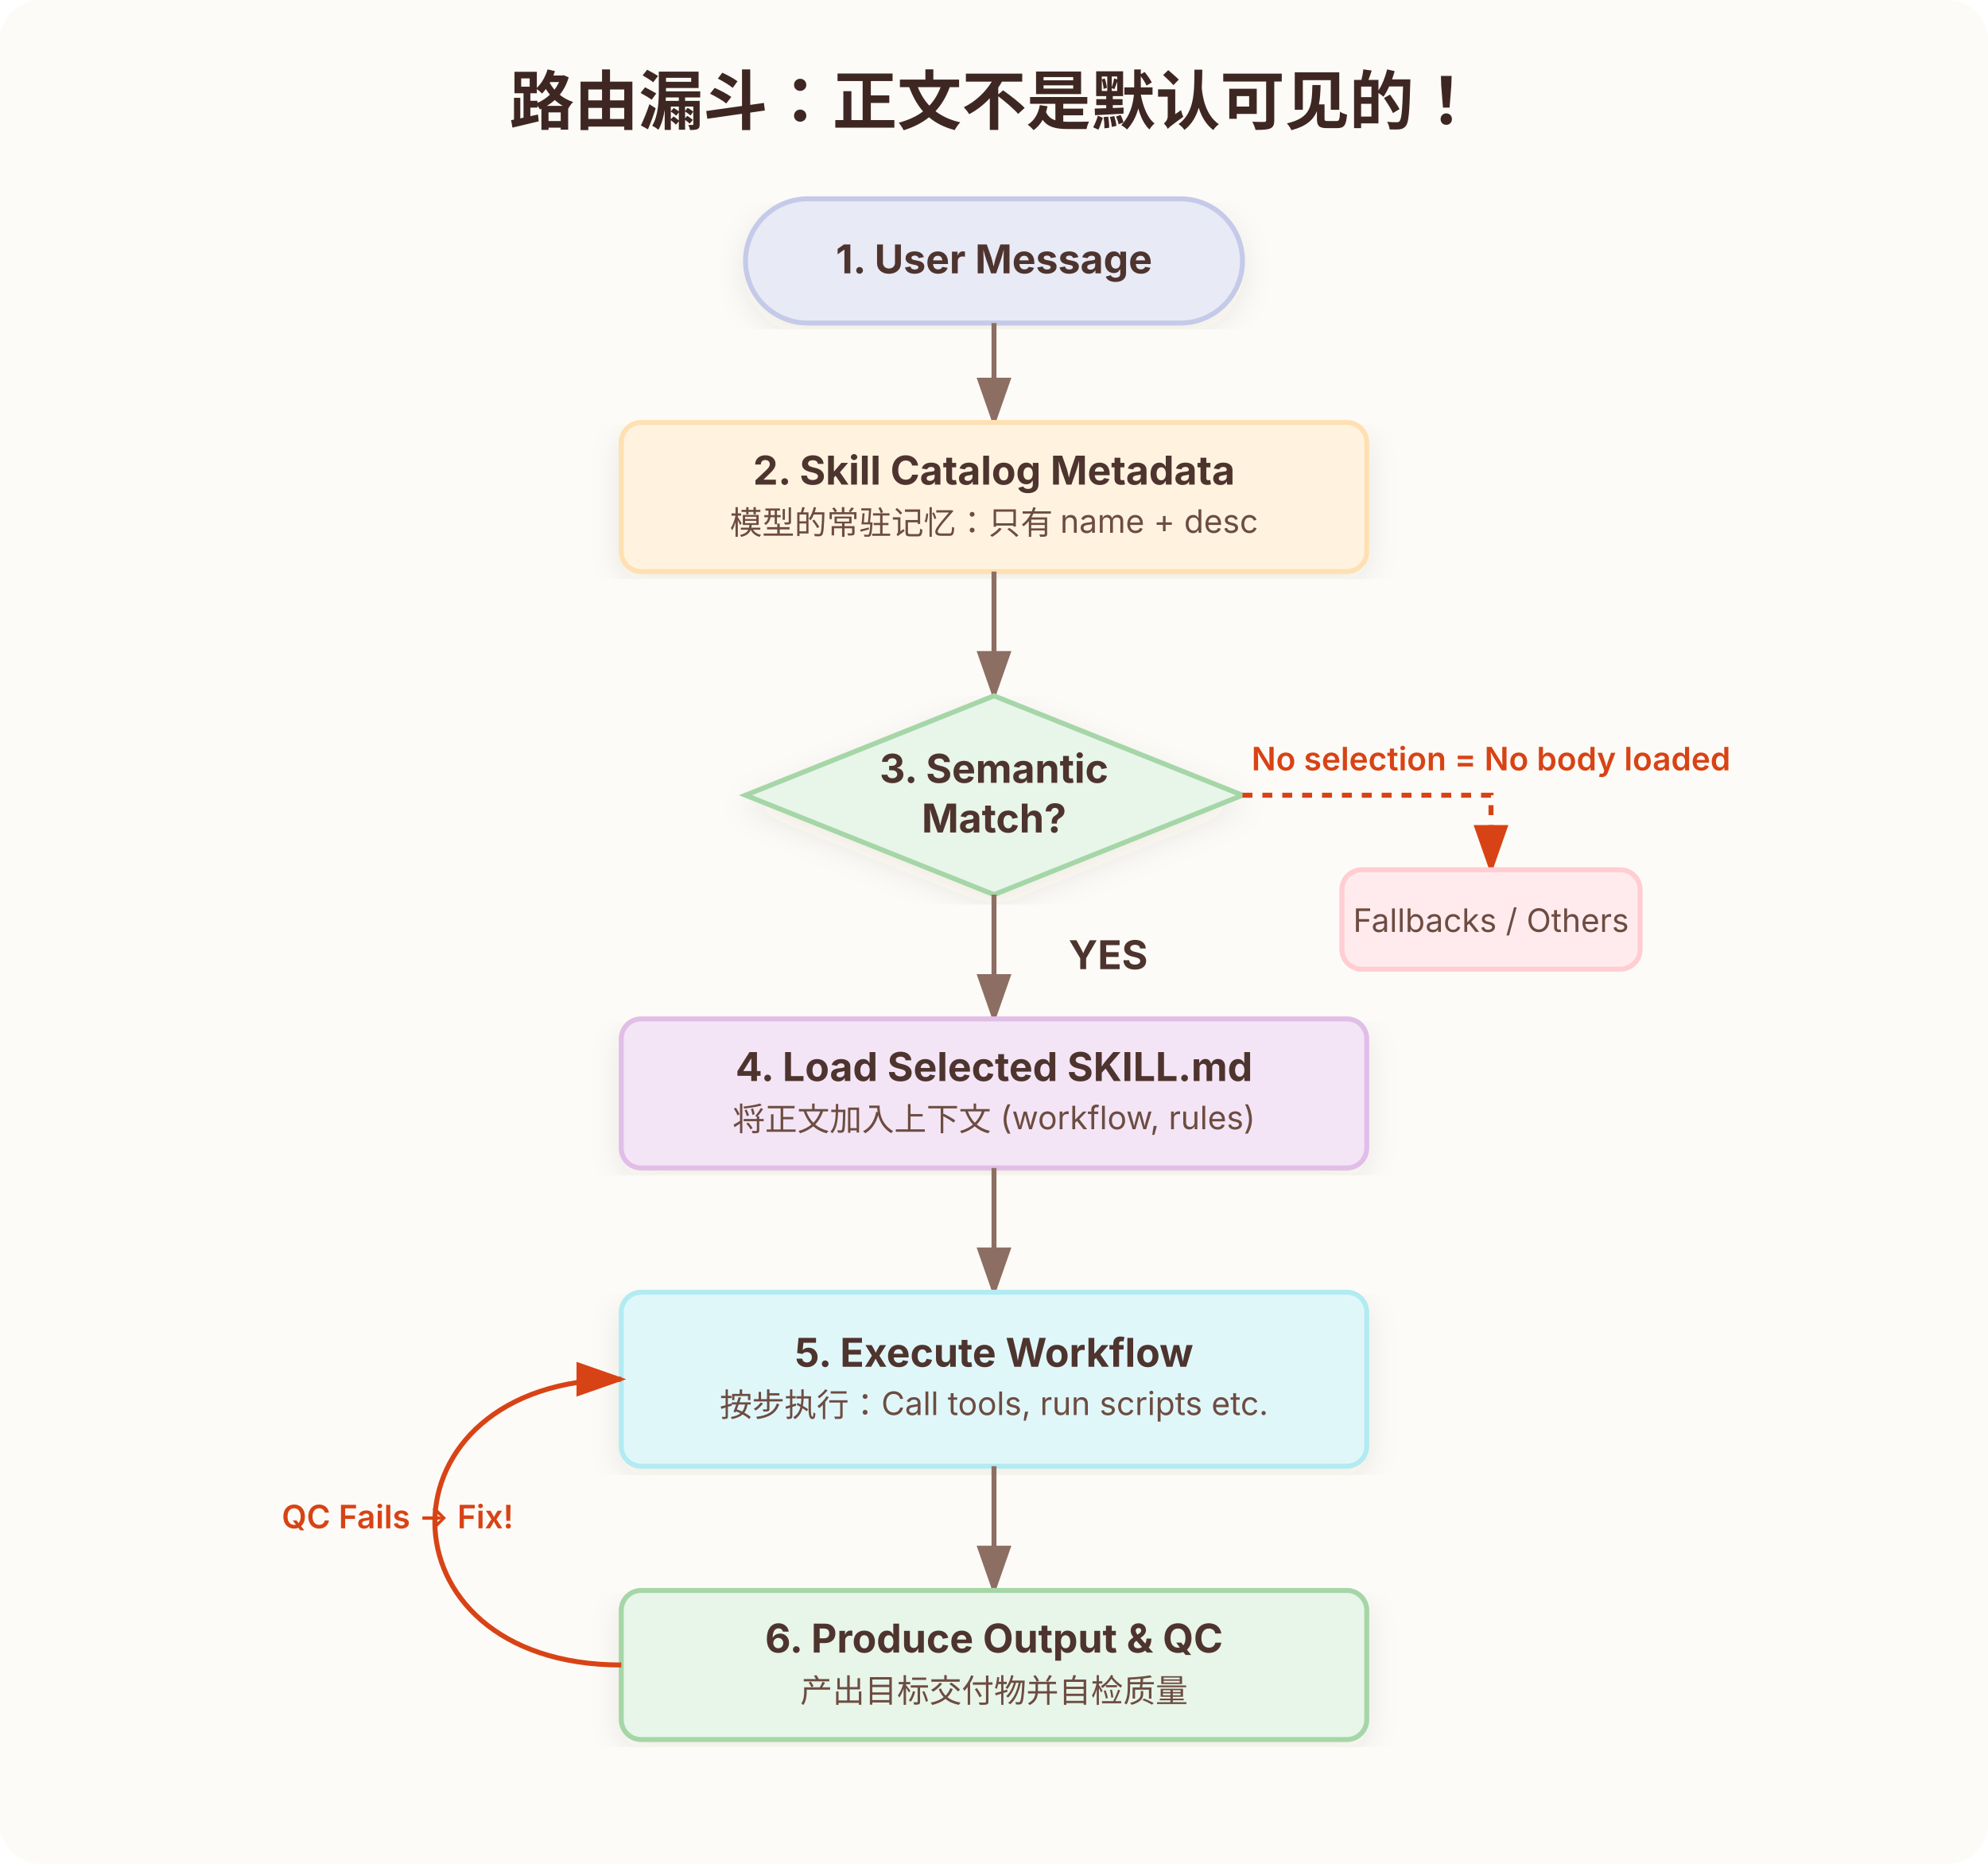
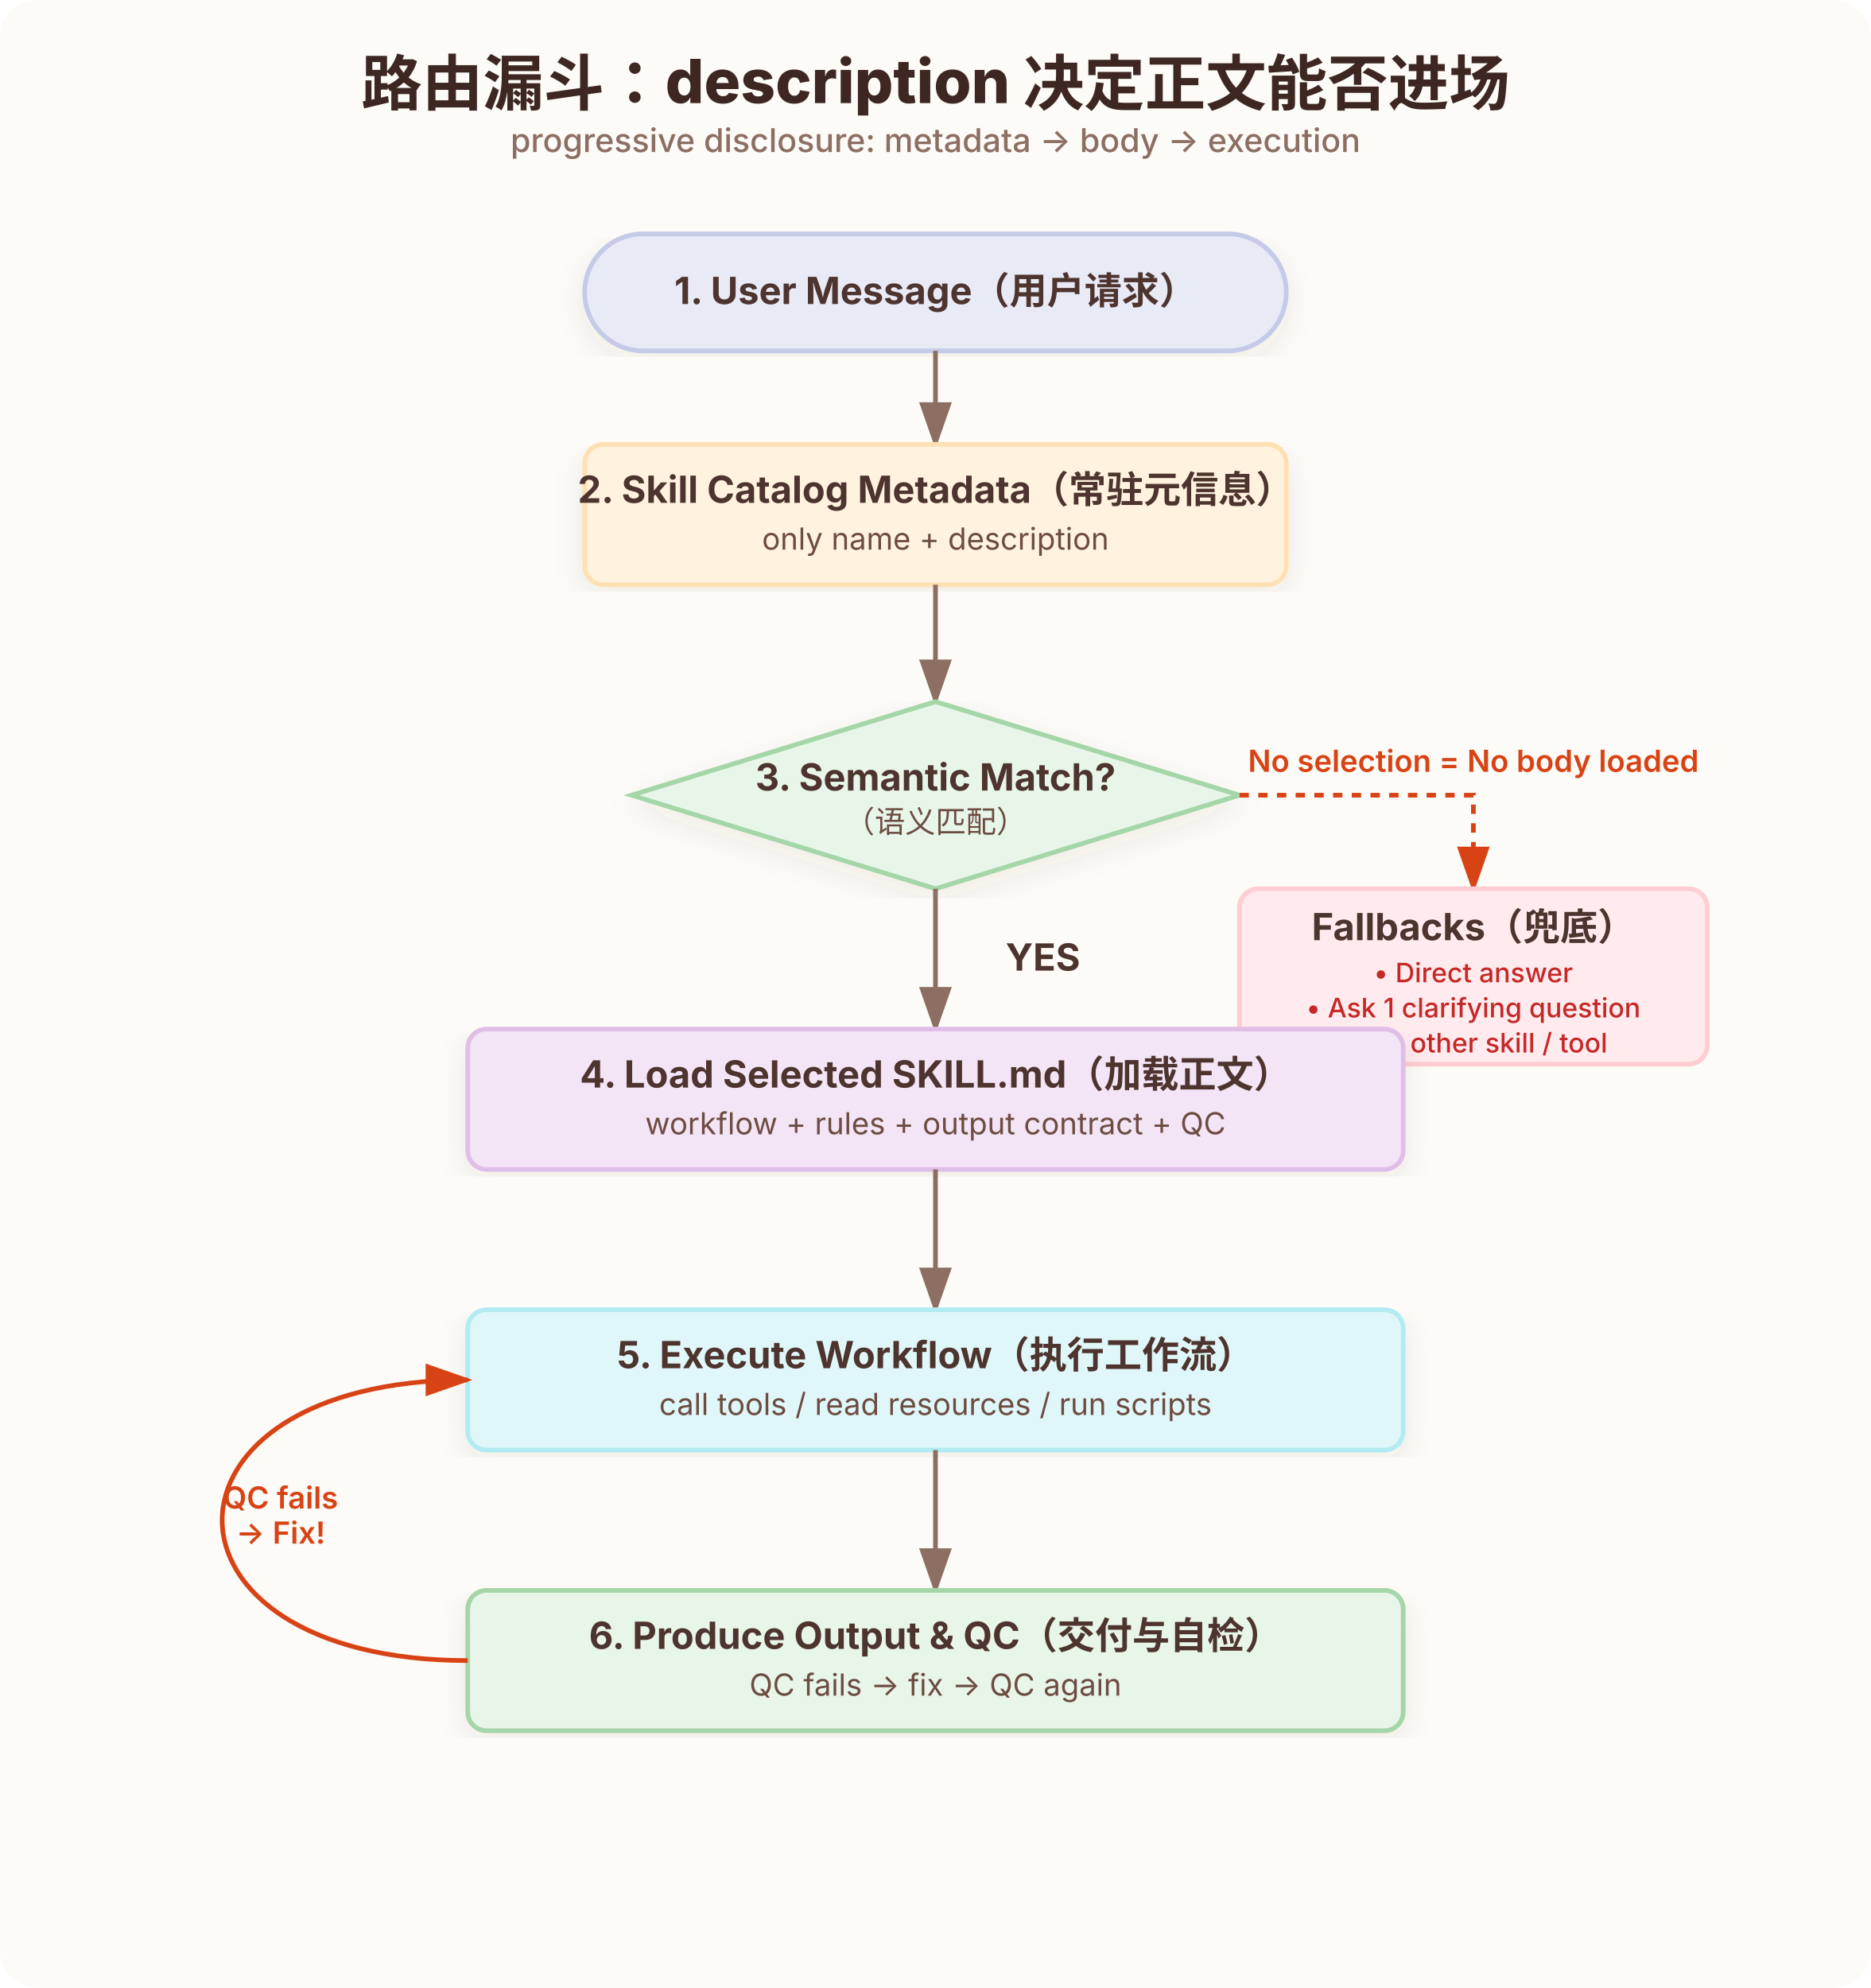
- <svg xmlns="http://www.w3.org/2000/svg" viewBox="0 0 800 750" width="100%" height="100%">
+ <svg xmlns="http://www.w3.org/2000/svg" viewBox="0 0 800 850" width="100%" height="100%">
  <defs>
    <filter id="shadow" x="-5%" y="-5%" width="110%" height="110%">
      <feDropShadow dx="0" dy="4" stdDeviation="6" flood-color="#4e342e" flood-opacity="0.08" />
    </filter>
    <style>
-       .title { font-family: 'Inter', system-ui, sans-serif; font-size: 26px; font-weight: 800; fill: #3e2723; }
-       .node-title { font-family: 'Inter', system-ui, sans-serif; font-size: 16px; font-weight: 700; fill: #4e342e; }
-       .node-text { font-family: 'Inter', system-ui, sans-serif; font-size: 13px; font-weight: 400; fill: #6d4c41; }
-       .edge-text { font-family: 'Inter', system-ui, sans-serif; font-size: 13px; font-weight: 600; fill: #d84315; }
+       text { font-family: 'Inter', "Noto Sans SC", "Source Han Sans SC", "PingFang SC", "Microsoft YaHei", system-ui, sans-serif; }
+       .title { font-size: 26px; font-weight: 800; fill: #3e2723; }
+       .title-sub { font-size: 14px; font-weight: 500; fill: #8d6e63; }
+       .node-title { font-size: 16px; font-weight: 700; fill: #4e342e; }
+       .node-text { font-size: 13px; font-weight: 400; fill: #6d4c41; }
+       .edge-text { font-size: 13px; font-weight: 600; fill: #d84315; }
+       .edge-subtext { font-size: 11px; font-weight: 500; fill: #6d4c41; }
+       .fallback-list { font-size: 11.5px; font-weight: 500; fill: #c62828;}
    </style>
    <marker id="arrowhead" markerWidth="10" markerHeight="7" refX="9" refY="3.5" orient="auto">
      <polygon points="0 0, 10 3.5, 0 7" fill="#8d6e63" />
    </marker>
    <marker id="arrowhead-red" markerWidth="10" markerHeight="7" refX="9" refY="3.5" orient="auto">
      <polygon points="0 0, 10 3.5, 0 7" fill="#d84315" />
    </marker>
  </defs>
-   <rect width="800" height="750" fill="#fdfbf7" rx="16" />
-   <text x="400" y="50" class="title" text-anchor="middle">路由漏斗：正文不是默认可见的！</text>
-   <g transform="translate(300, 80)">
-     <rect width="200" height="50" rx="25" fill="#e8eaf6" stroke="#c5cae9" stroke-width="2" filter="url(#shadow)" />
-     <text x="100" y="30" class="node-title" text-anchor="middle">1. User Message</text>
+   <rect width="800" height="850" fill="#fdfbf7" rx="16" />
+   <text x="400" y="45" class="title" text-anchor="middle">路由漏斗：description 决定正文能否进场</text>
+   <text x="400" y="65" class="title-sub" text-anchor="middle">progressive disclosure: metadata → body → execution</text>
+   <g transform="translate(250, 100)">
+     <rect width="300" height="50" rx="25" fill="#e8eaf6" stroke="#c5cae9" stroke-width="2" filter="url(#shadow)" />
+     <text x="150" y="30" class="node-title" text-anchor="middle">1. User Message（用户请求）</text>
  </g>
-   <path d="M 400 130 L 400 170" stroke="#8d6e63" stroke-width="2" fill="none" marker-end="url(#arrowhead)" />
-   <g transform="translate(250, 170)">
+   <path d="M 400 150 L 400 190" stroke="#8d6e63" stroke-width="2" fill="none" marker-end="url(#arrowhead)" />
+   <g transform="translate(250, 190)">
    <rect width="300" height="60" rx="8" fill="#fff3e0" stroke="#ffe0b2" stroke-width="2" filter="url(#shadow)" />
-     <text x="150" y="25" class="node-title" text-anchor="middle">2. Skill Catalog Metadata</text>
-     <text x="150" y="45" class="node-text" text-anchor="middle">模型的常驻记忆：只有 name + desc</text>
+     <text x="150" y="25" class="node-title" text-anchor="middle">2. Skill Catalog Metadata（常驻元信息）</text>
+     <text x="150" y="45" class="node-text" text-anchor="middle">only name + description</text>
  </g>
-   <path d="M 400 230 L 400 280" stroke="#8d6e63" stroke-width="2" fill="none" marker-end="url(#arrowhead)" />
-   <g transform="translate(300, 280)">
-     <polygon points="100,0 200,40 100,80 0,40" fill="#e8f5e9" stroke="#a5d6a7" stroke-width="2" filter="url(#shadow)" />
-     <text x="100" y="35" class="node-title" text-anchor="middle">3. Semantic</text>
-     <text x="100" y="55" class="node-title" text-anchor="middle">Match?</text>
+   <path d="M 400 250 L 400 300" stroke="#8d6e63" stroke-width="2" fill="none" marker-end="url(#arrowhead)" />
+   <g transform="translate(250, 300)">
+     <polygon points="150,0 280,40 150,80 20,40" fill="#e8f5e9" stroke="#a5d6a7" stroke-width="2" filter="url(#shadow)" />
+     <text x="150" y="38" class="node-title" text-anchor="middle">3. Semantic Match?</text>
+     <text x="150" y="56" class="node-text" text-anchor="middle">（语义匹配）</text>
  </g>
-   <path d="M 500 320 L 600 320 L 600 350" stroke="#d84315" stroke-width="2" stroke-dasharray="4" fill="none" marker-end="url(#arrowhead-red)" />
-   <text x="600" y="310" class="edge-text" text-anchor="middle">No selection = No body loaded</text>
-   <g transform="translate(540, 350)">
-     <rect width="120" height="40" rx="8" fill="#ffebee" stroke="#ffcdd2" stroke-width="2" />
-     <text x="60" y="25" class="node-text" text-anchor="middle" fill="#c62828">Fallbacks / Others</text>
+   <path d="M 530 340 L 630 340 L 630 380" stroke="#d84315" stroke-width="2" stroke-dasharray="4" fill="none" marker-end="url(#arrowhead-red)" />
+   <text x="630" y="330" class="edge-text" text-anchor="middle">No selection = No body loaded</text>
+   <g transform="translate(530, 380)">
+     <rect width="200" height="75" rx="8" fill="#ffebee" stroke="#ffcdd2" stroke-width="2" />
+     <text x="100" y="22" class="node-title" text-anchor="middle" fill="#c62828">Fallbacks（兜底）</text>
+     <text x="100" y="40" class="fallback-list" text-anchor="middle">• Direct answer</text>
+     <text x="100" y="55" class="fallback-list" text-anchor="middle">• Ask 1 clarifying question</text>
+     <text x="100" y="70" class="fallback-list" text-anchor="middle">• Try other skill / tool</text>
  </g>
-   <path d="M 400 360 L 400 410" stroke="#8d6e63" stroke-width="2" fill="none" marker-end="url(#arrowhead)" />
-   <text x="430" y="390" class="node-title" fill="#2e7d32">YES</text>
-   <g transform="translate(250, 410)">
-     <rect width="300" height="60" rx="8" fill="#f3e5f5" stroke="#e1bee7" stroke-width="2" filter="url(#shadow)" />
-     <text x="150" y="25" class="node-title" text-anchor="middle">4. Load Selected SKILL.md</text>
-     <text x="150" y="45" class="node-text" text-anchor="middle">将正文加入上下文 (workflow, rules)</text>
+   <path d="M 400 380 L 400 440" stroke="#8d6e63" stroke-width="2" fill="none" marker-end="url(#arrowhead)" />
+   <text x="430" y="415" class="node-title" fill="#2e7d32">YES</text>
+   <g transform="translate(200, 440)">
+     <rect width="400" height="60" rx="8" fill="#f3e5f5" stroke="#e1bee7" stroke-width="2" filter="url(#shadow)" />
+     <text x="200" y="25" class="node-title" text-anchor="middle">4. Load Selected SKILL.md（加载正文）</text>
+     <text x="200" y="45" class="node-text" text-anchor="middle">workflow + rules + output contract + QC</text>
  </g>
-   <path d="M 400 470 L 400 520" stroke="#8d6e63" stroke-width="2" fill="none" marker-end="url(#arrowhead)" />
-   <g transform="translate(250, 520)">
-     <rect width="300" height="70" rx="8" fill="#e0f7fa" stroke="#b2ebf2" stroke-width="2" filter="url(#shadow)" />
-     <text x="150" y="30" class="node-title" text-anchor="middle">5. Execute Workflow</text>
-     <text x="150" y="50" class="node-text" text-anchor="middle">按步执行：Call tools, run scripts etc.</text>
+   <path d="M 400 500 L 400 560" stroke="#8d6e63" stroke-width="2" fill="none" marker-end="url(#arrowhead)" />
+   <g transform="translate(200, 560)">
+     <rect width="400" height="60" rx="8" fill="#e0f7fa" stroke="#b2ebf2" stroke-width="2" filter="url(#shadow)" />
+     <text x="200" y="25" class="node-title" text-anchor="middle">5. Execute Workflow（执行工作流）</text>
+     <text x="200" y="45" class="node-text" text-anchor="middle">call tools / read resources / run scripts</text>
  </g>
-   <path d="M 400 590 L 400 640" stroke="#8d6e63" stroke-width="2" fill="none" marker-end="url(#arrowhead)" />
-   <g transform="translate(250, 640)">
-     <rect width="300" height="60" rx="8" fill="#e8f5e9" stroke="#a5d6a7" stroke-width="2" filter="url(#shadow)" />
-     <text x="150" y="25" class="node-title" text-anchor="middle">6. Produce Output &amp; QC</text>
-     <text x="150" y="45" class="node-text" text-anchor="middle">产出目标交付物并自检质量</text>
+   <path d="M 400 620 L 400 680" stroke="#8d6e63" stroke-width="2" fill="none" marker-end="url(#arrowhead)" />
+   <g transform="translate(200, 680)">
+     <rect width="400" height="60" rx="8" fill="#e8f5e9" stroke="#a5d6a7" stroke-width="2" filter="url(#shadow)" />
+     <text x="200" y="25" class="node-title" text-anchor="middle">6. Produce Output &amp; QC（交付与自检）</text>
+     <text x="200" y="45" class="node-text" text-anchor="middle">QC fails → fix → QC again</text>
  </g>
-   <path d="M 250 670 C 150 670, 150 555, 250 555" stroke="#d84315" stroke-width="2" fill="none" marker-end="url(#arrowhead-red)" />
-   <text x="160" y="615" class="edge-text" text-anchor="middle">QC Fails → Fix!</text>
+   <path d="M 200 710 C 60 710, 60 590, 200 590" stroke="#d84315" stroke-width="2" fill="none" marker-end="url(#arrowhead-red)" />
+   <text x="120" y="645" class="edge-text" text-anchor="middle">QC fails</text>
+   <text x="120" y="660" class="edge-text" text-anchor="middle">→ Fix!</text>
</svg>
